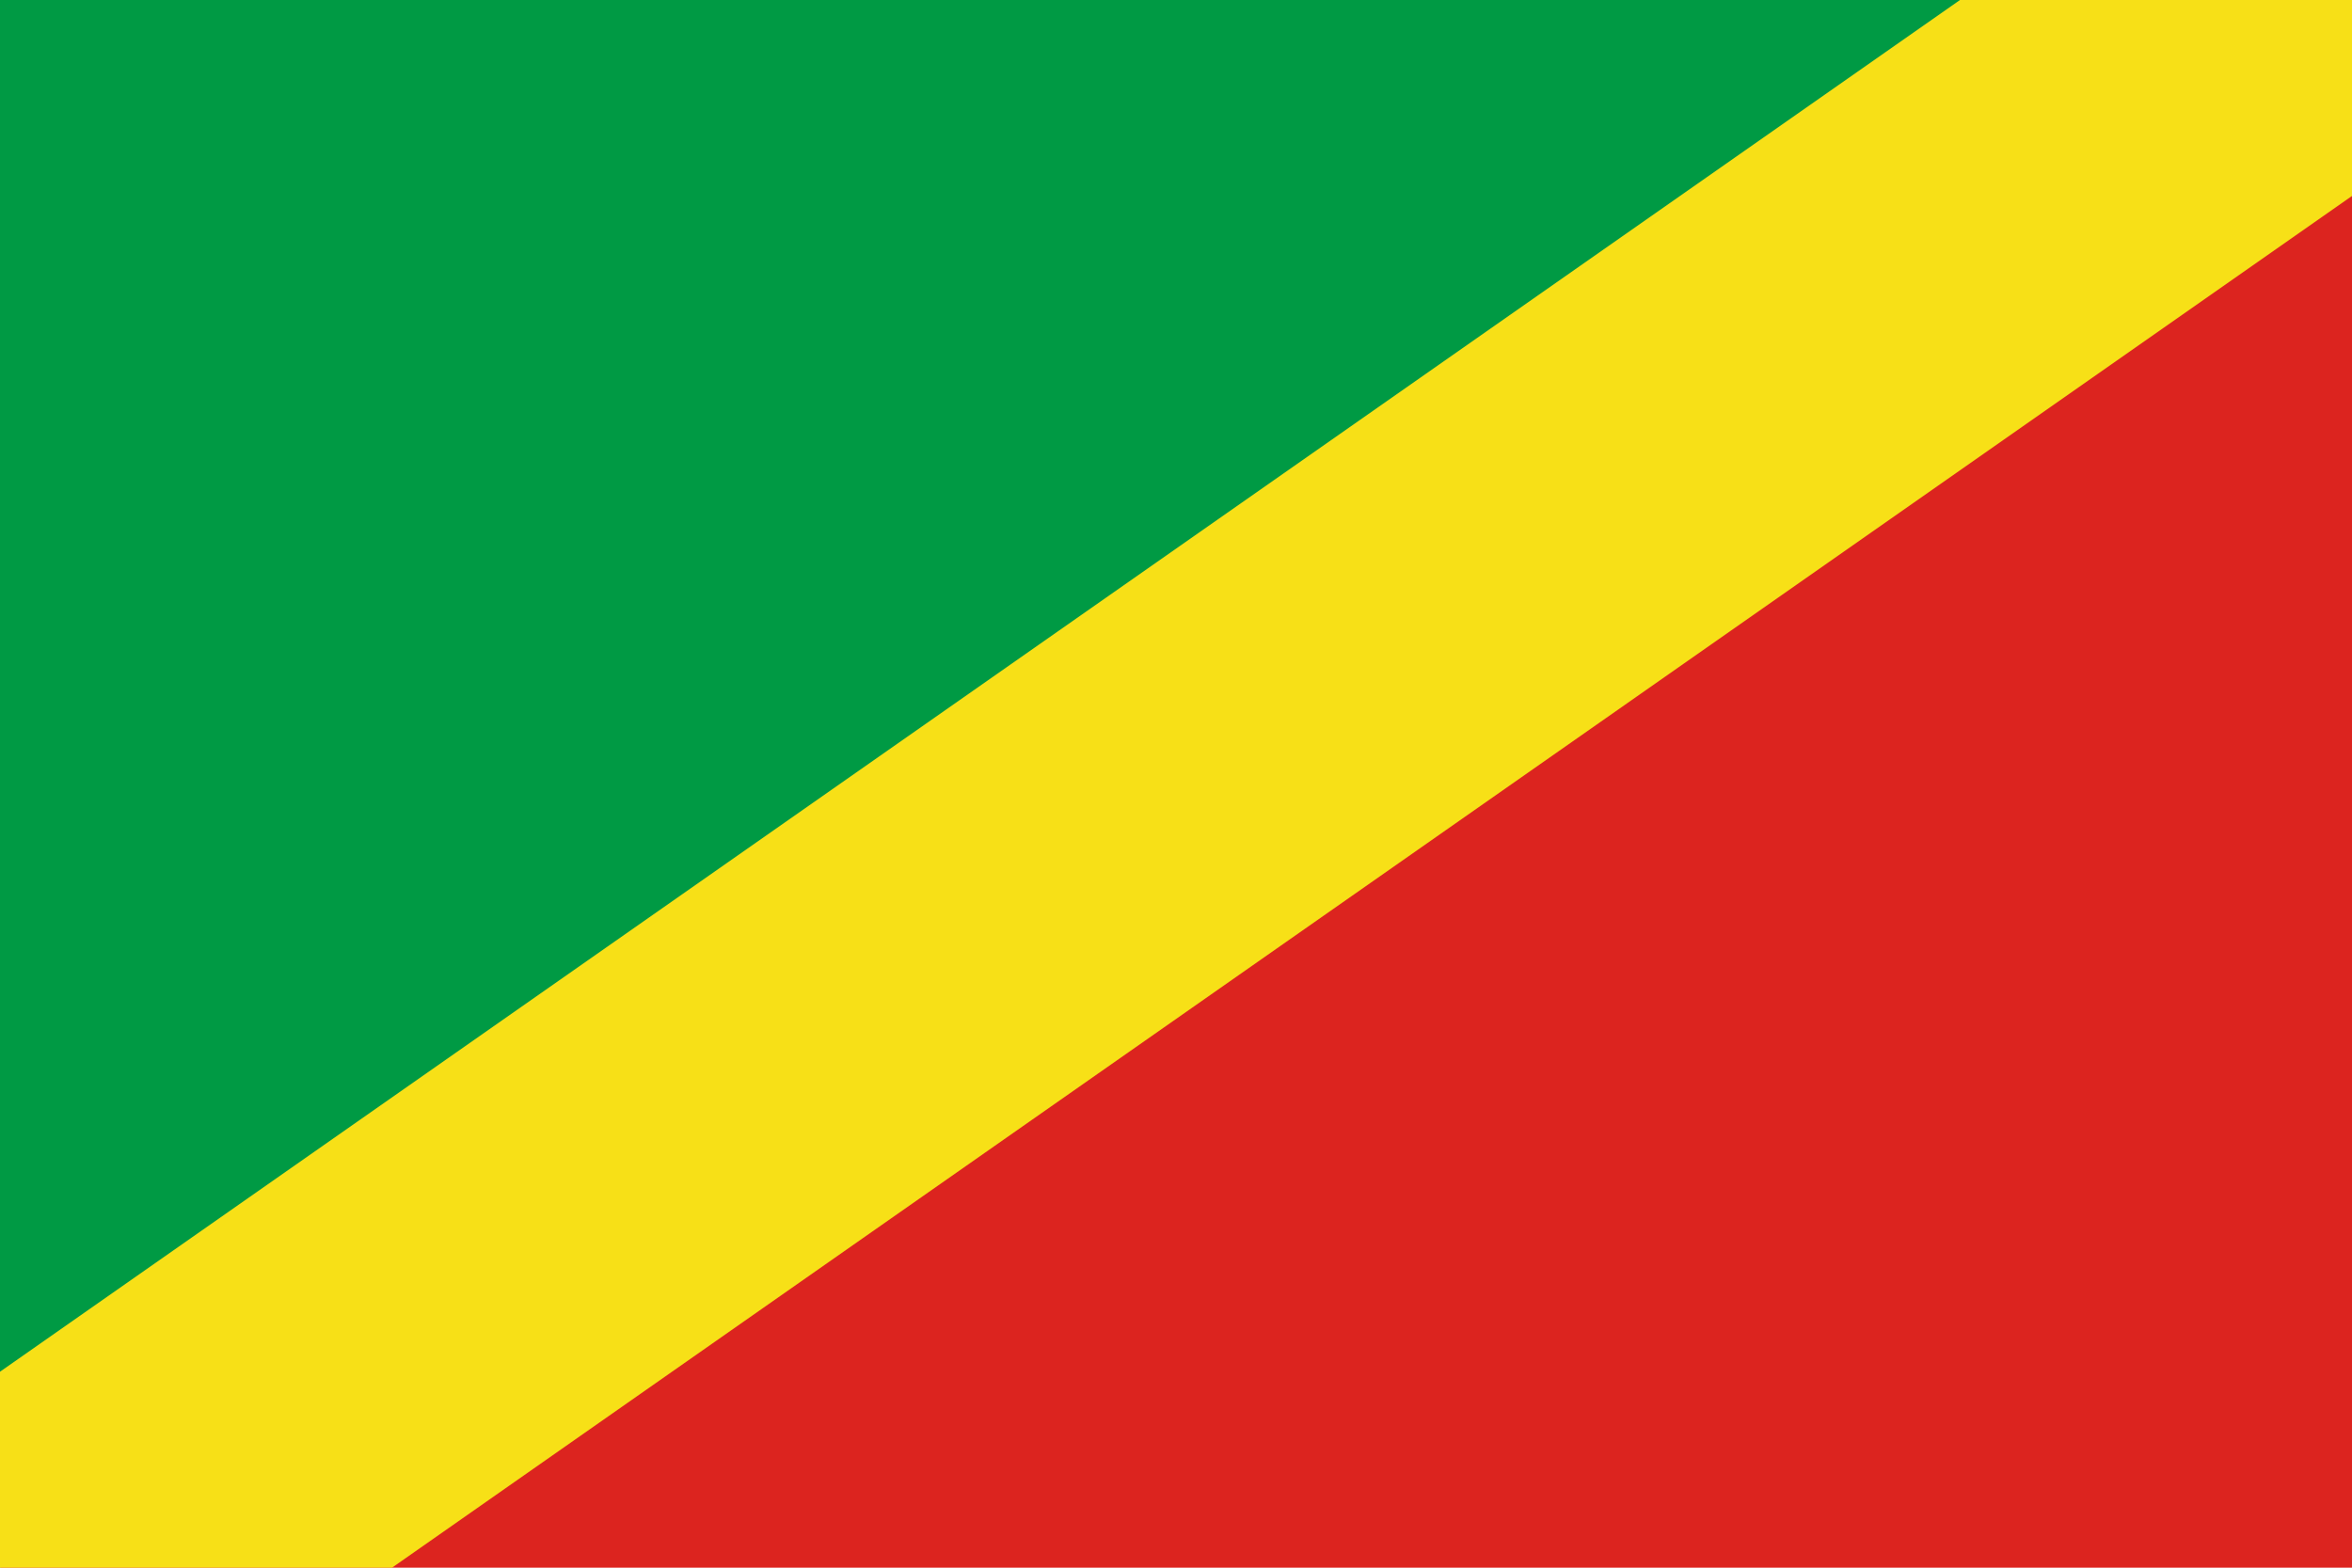
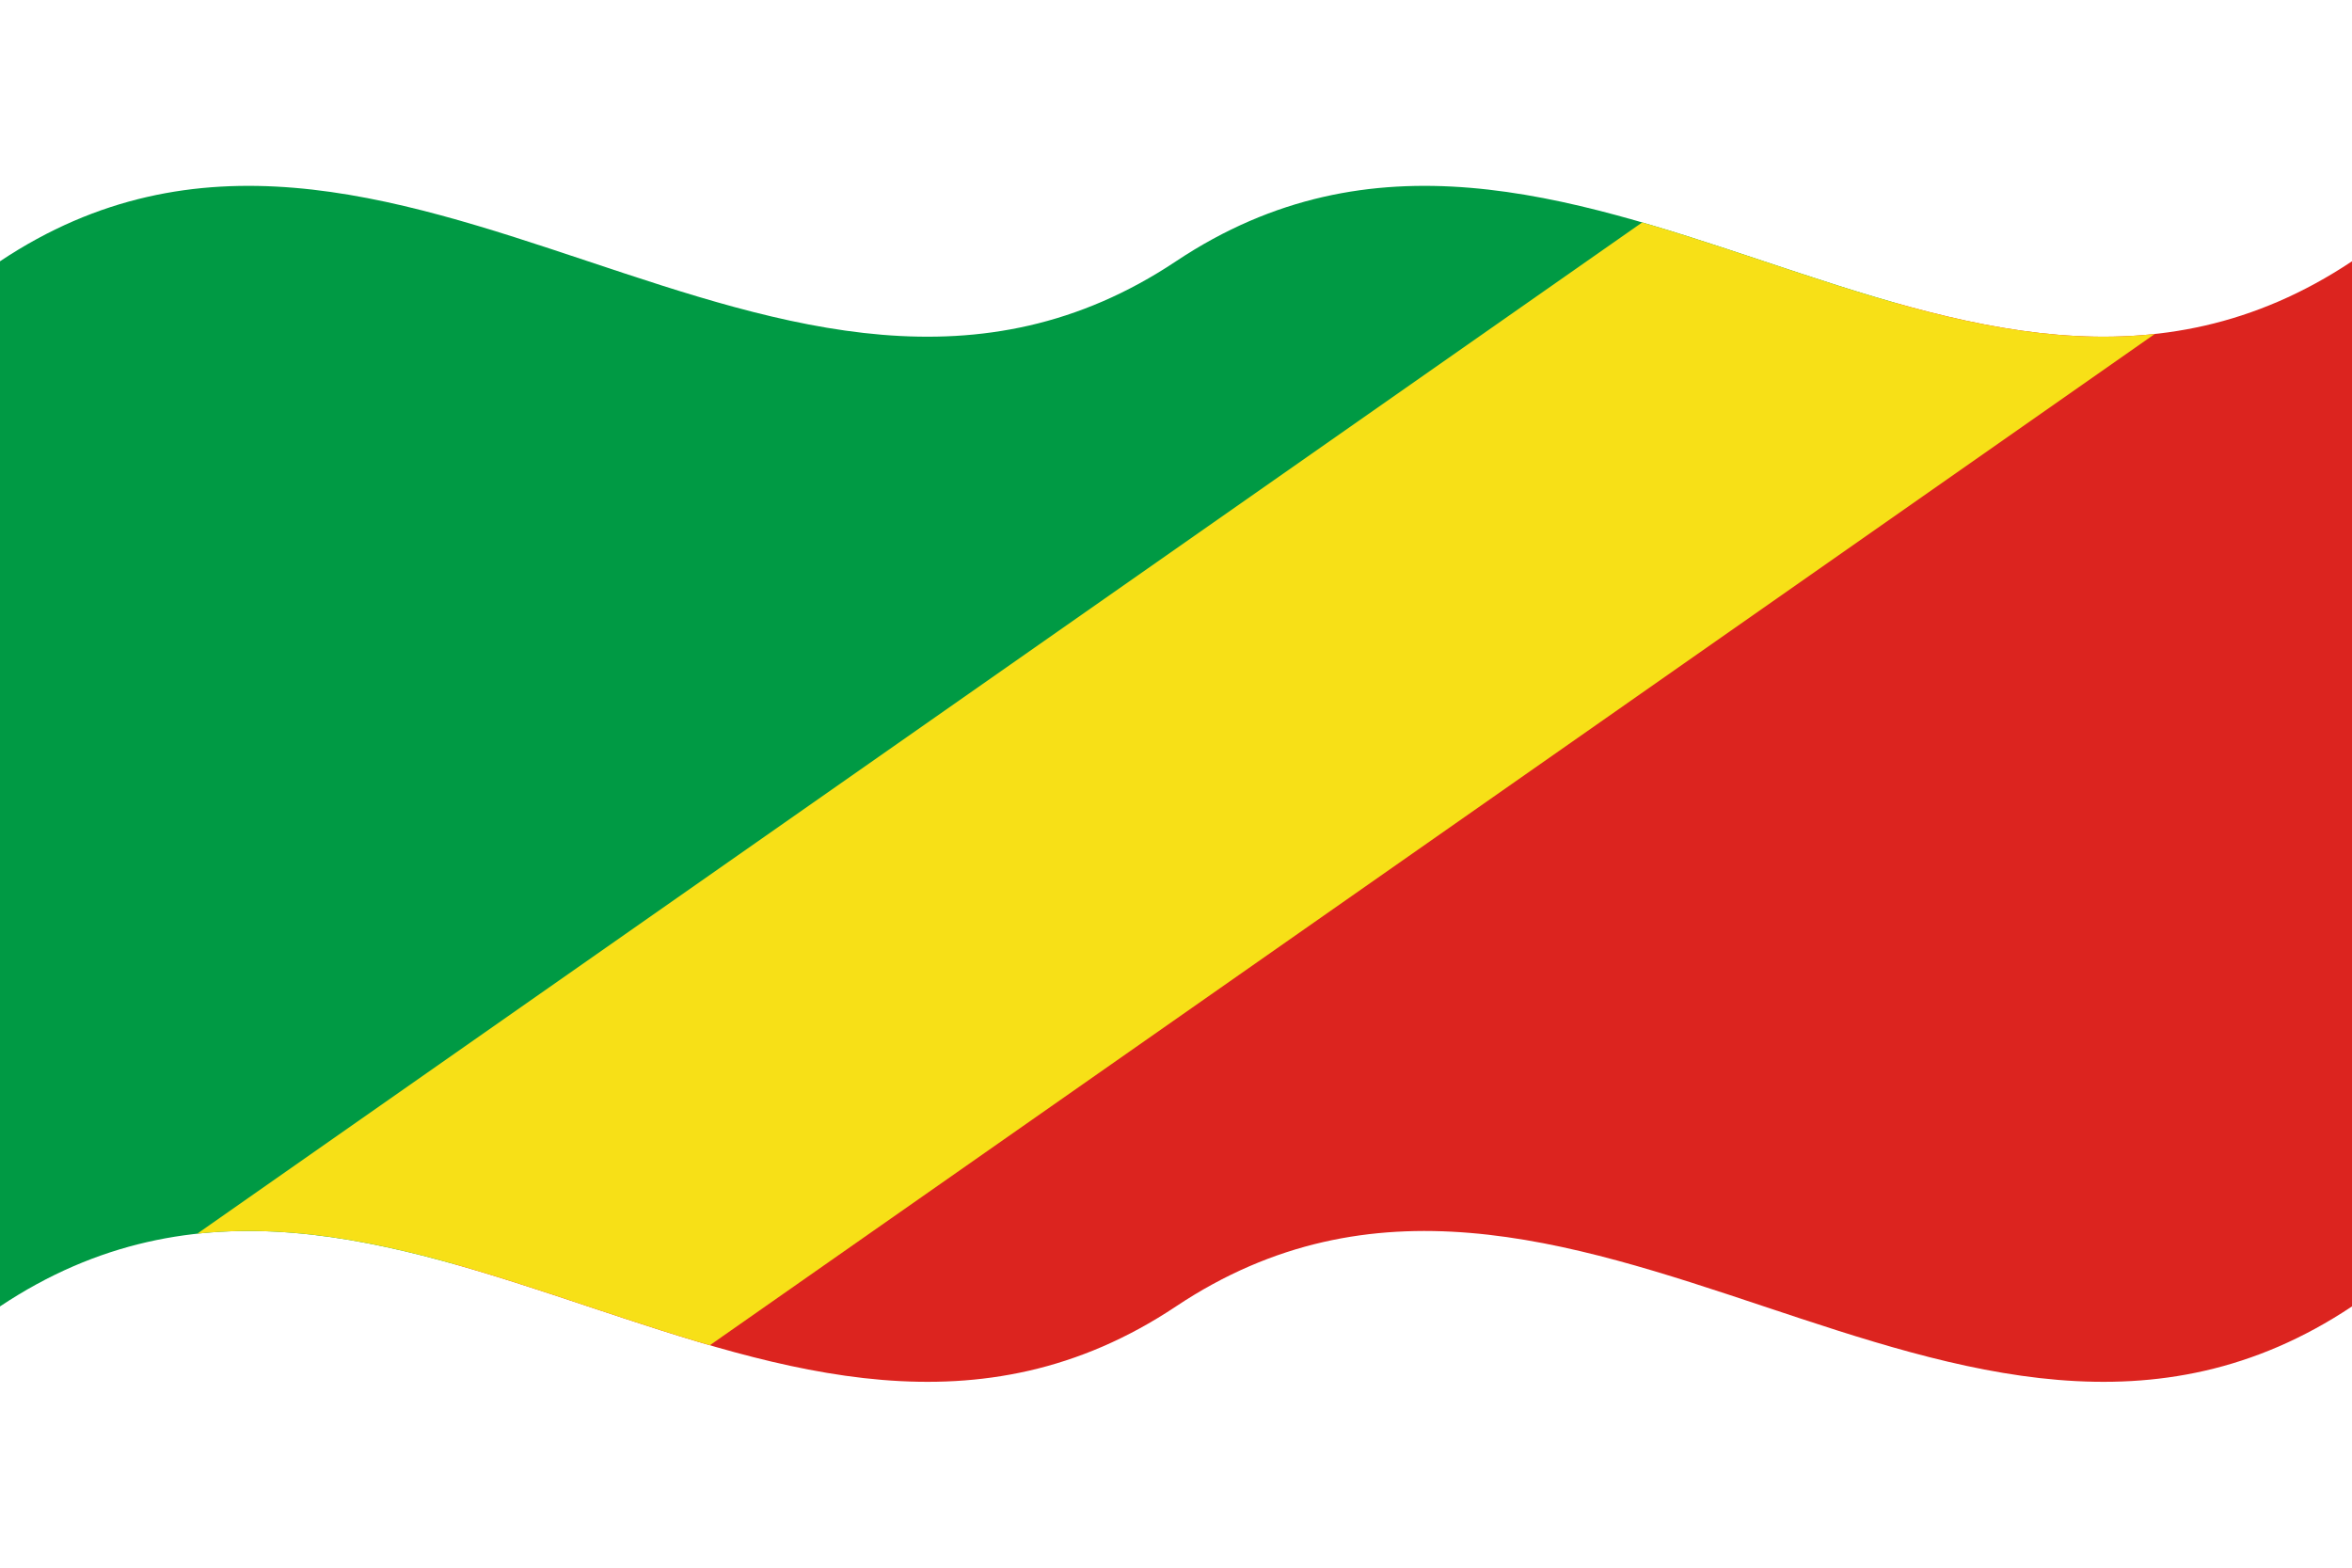
<svg xmlns="http://www.w3.org/2000/svg" viewBox="0 0 900 600">
-   <polygon points="0,0  900,0  0,600" fill="#009A44" />
-   <polygon points="900,0  900,600  0,600" fill="#DC241F" />
-   <polygon points="0,525  750,0  900,0  900,75  150,600  0,600" fill="#F7E017" />
+   <defs>
+     <clipPath id="wave">
+       <path d="M0,100 C150,0 300,200 450,100 C600,0 750,200 900,100 L900,500 C750,600 600,400 450,500 C300,600 150,400 0,500 Z" />
+     </clipPath>
+   </defs>
+   <g clip-path="url(#wave)">
+     <polygon points="0,0  900,0  0,600" fill="#009A44" />
+     <polygon points="900,0  900,600  0,600" fill="#DC241F" />
+     <polygon points="0,525  750,0  900,0  900,75  150,600  0,600" fill="#F7E017" />
+   </g>
</svg>
